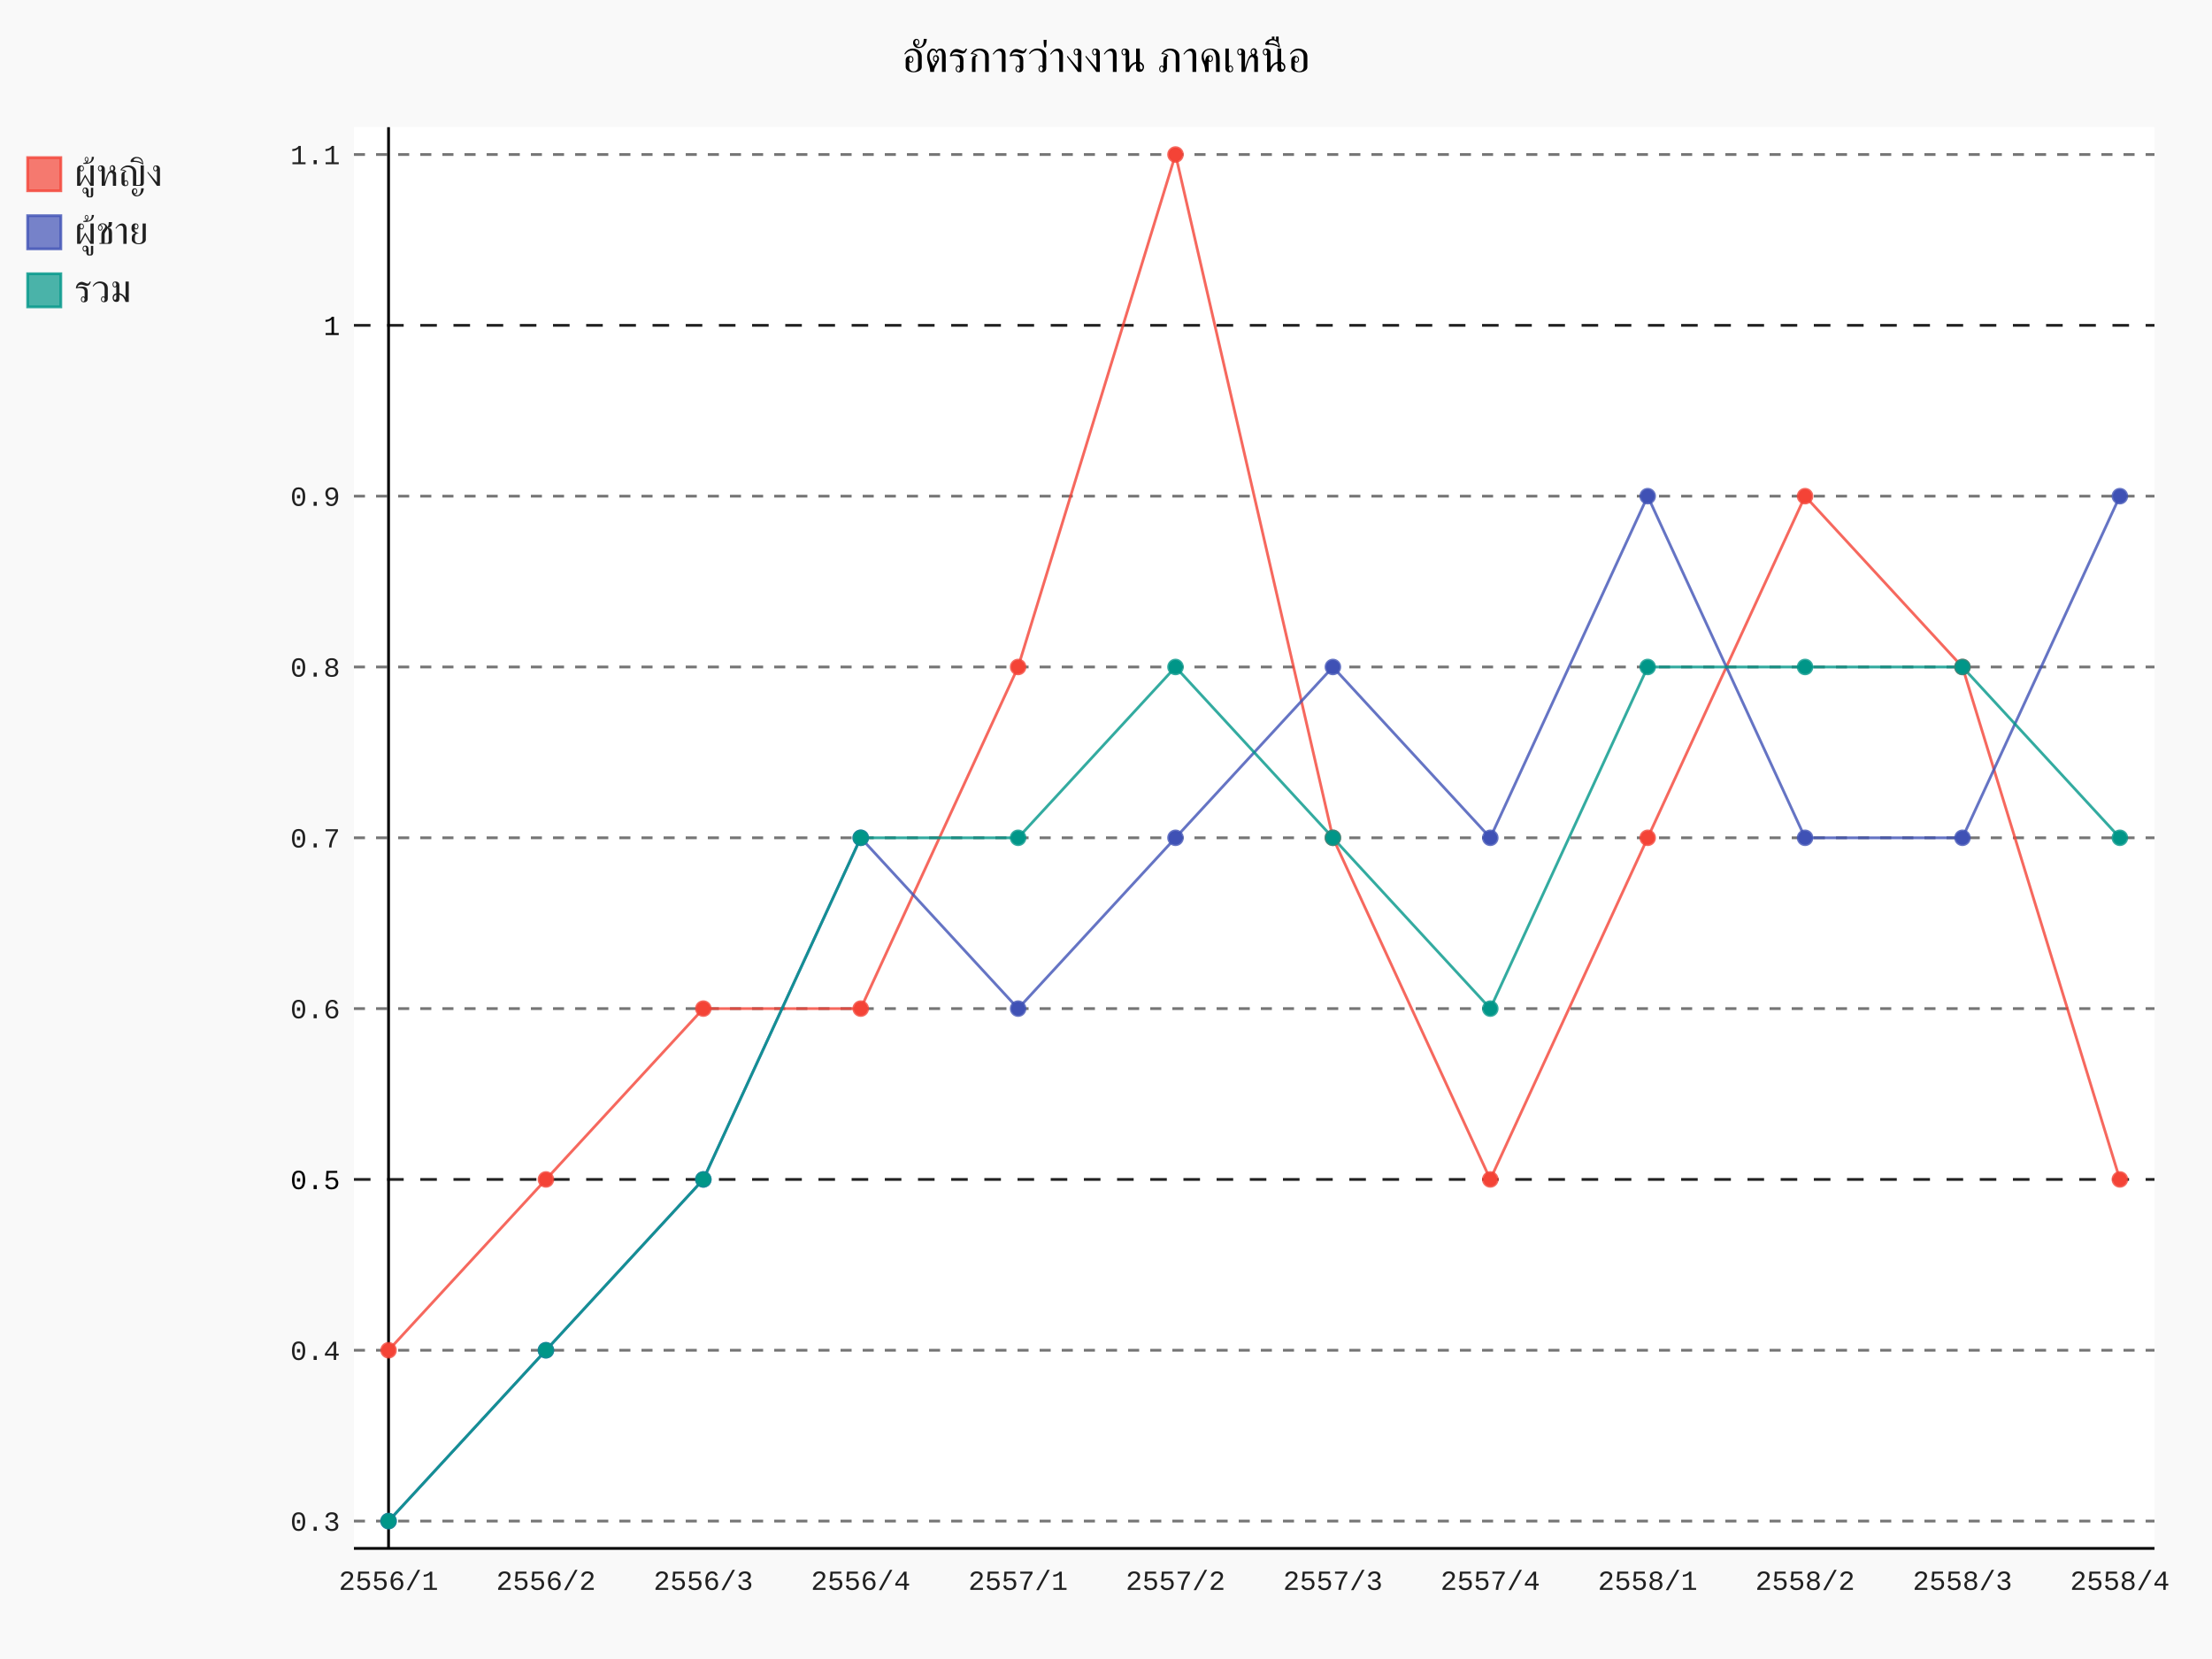
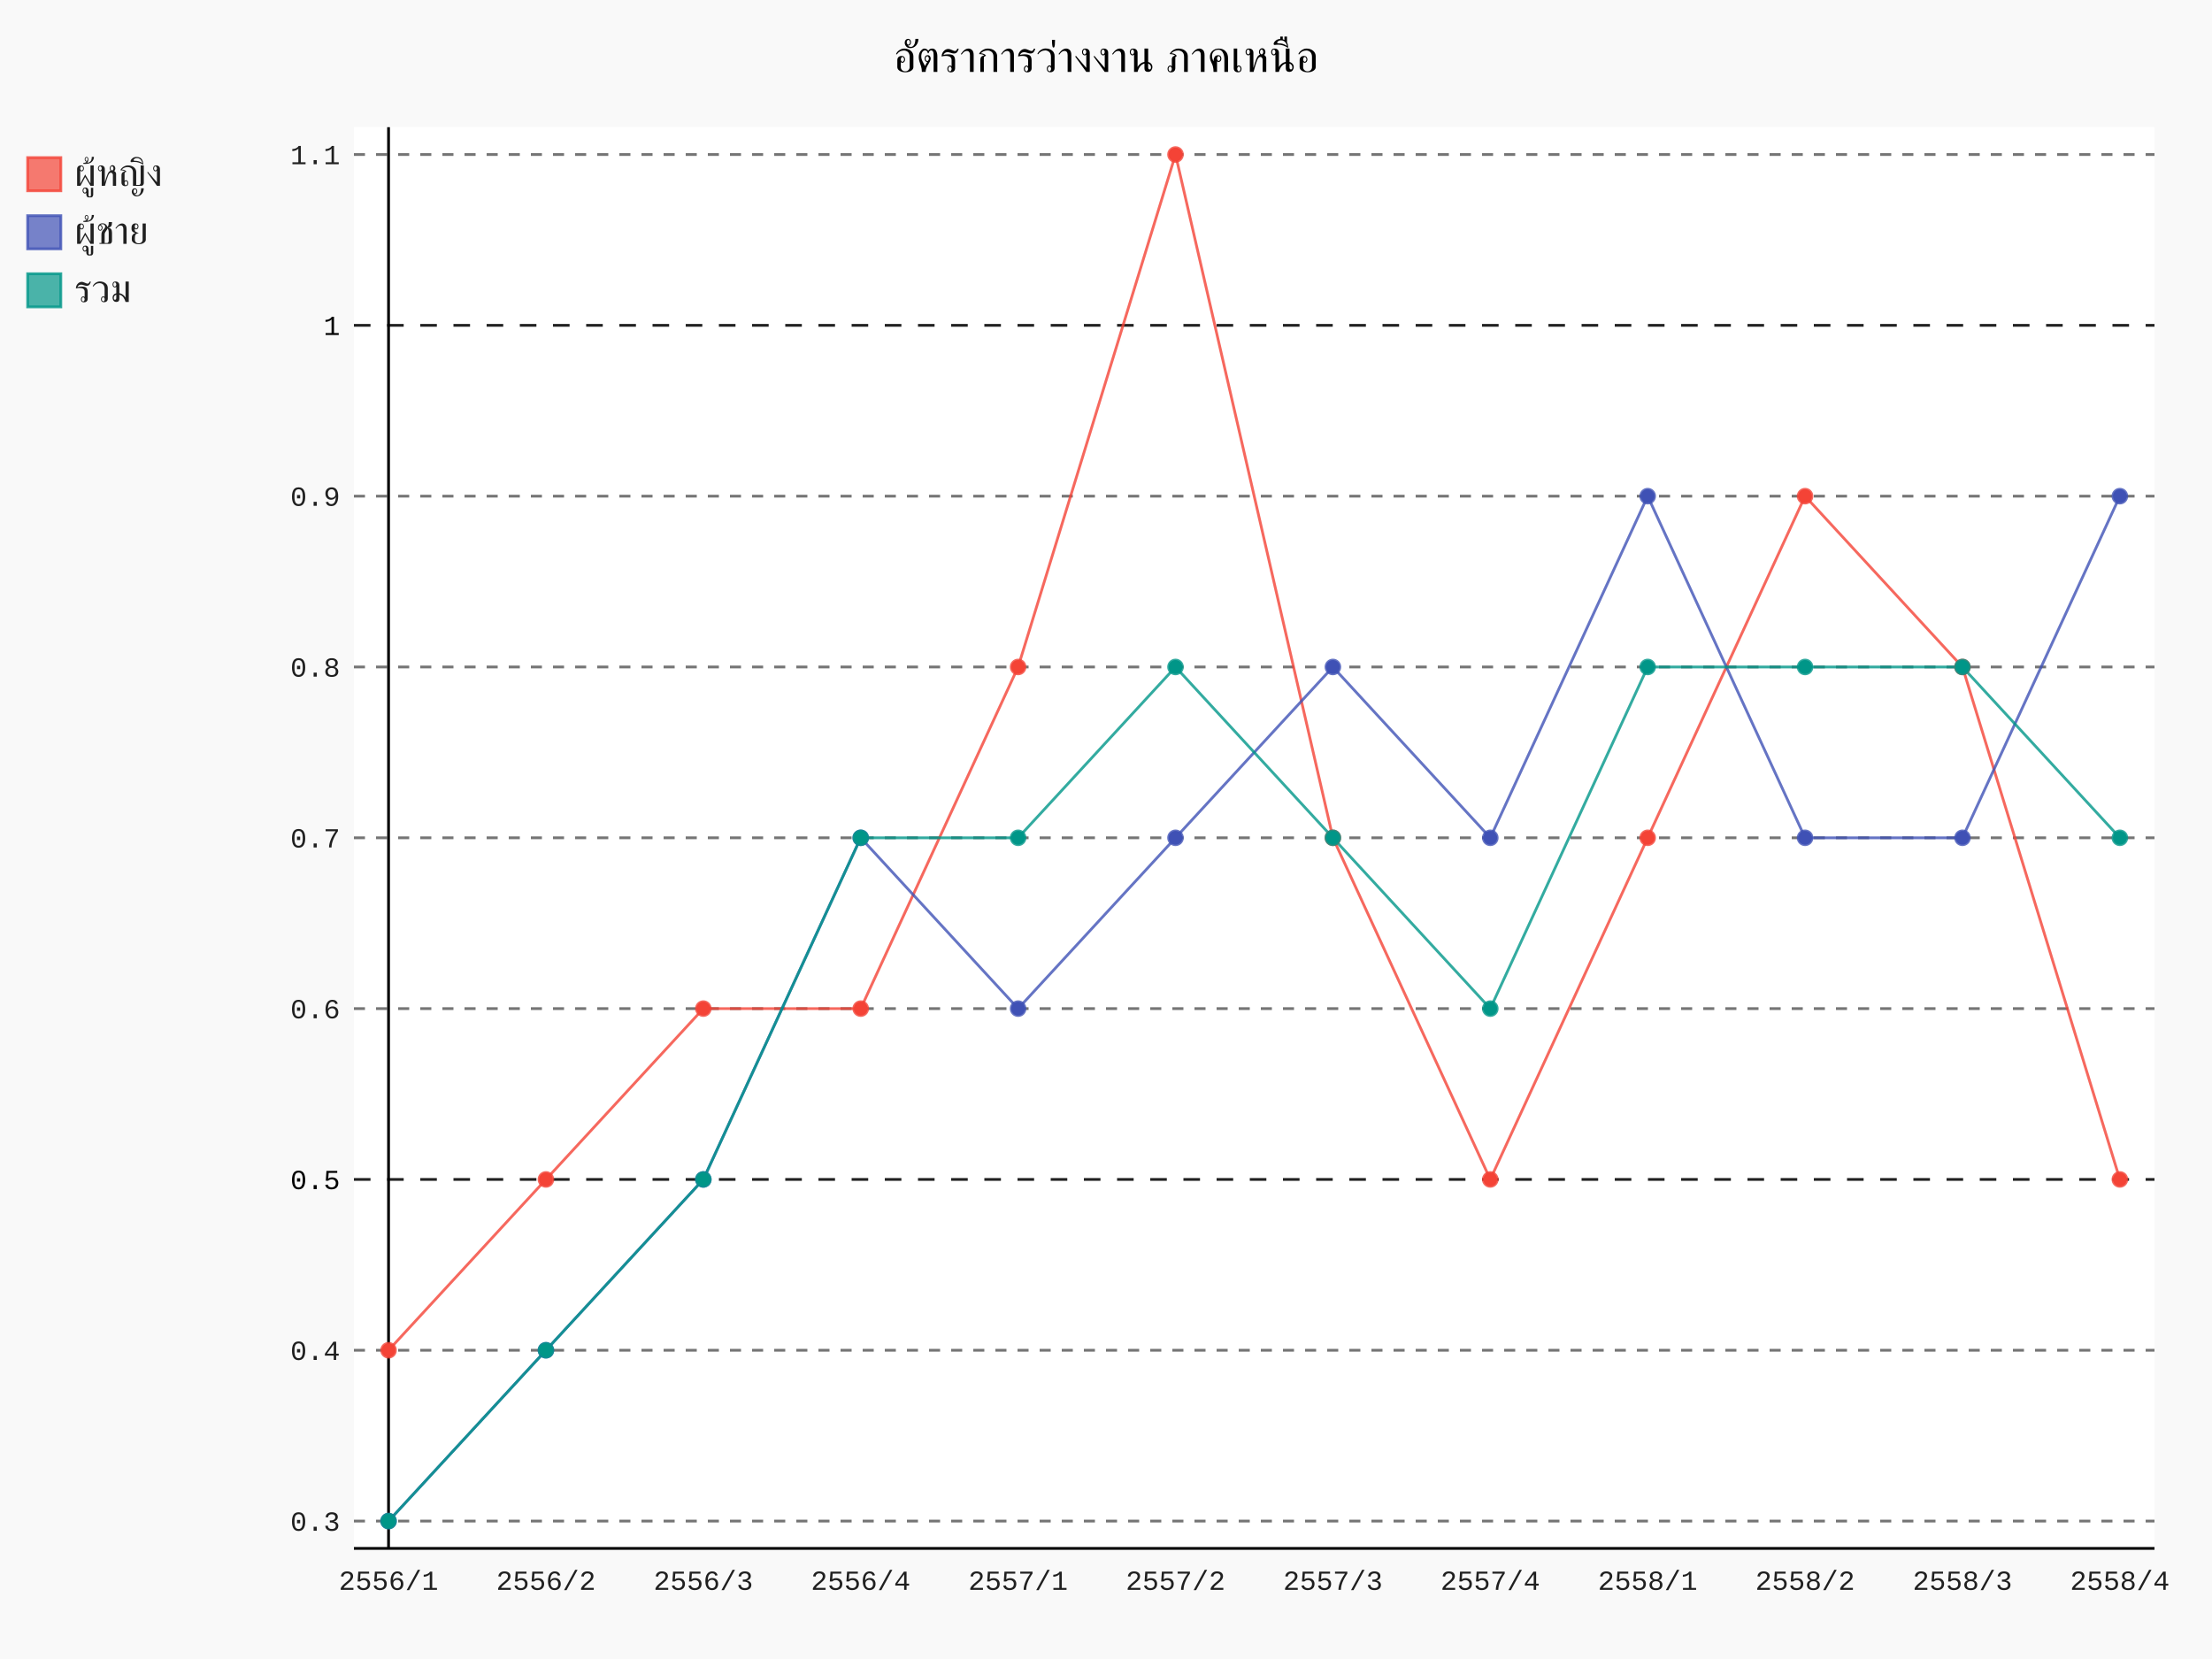
- <svg xmlns="http://www.w3.org/2000/svg" class="pygal-chart" id="chart-b2121034-86ec-477d-808a-aafd8d672f3e" viewBox="0 0 800 600">
+ <svg xmlns="http://www.w3.org/2000/svg" class="pygal-chart" id="chart-25dd7cb1-914c-417e-b117-cc78ed2a4e7e" viewBox="0 0 800 600">
  <defs>
-     <style type="text/css">#chart-b2121034-86ec-477d-808a-aafd8d672f3e{-webkit-user-select:none;-webkit-font-smoothing:antialiased;font-family:Consolas,"Liberation Mono",Menlo,Courier,monospace}#chart-b2121034-86ec-477d-808a-aafd8d672f3e .title{font-family:Consolas,"Liberation Mono",Menlo,Courier,monospace;font-size:16px}#chart-b2121034-86ec-477d-808a-aafd8d672f3e .legends .legend text{font-family:Consolas,"Liberation Mono",Menlo,Courier,monospace;font-size:14px}#chart-b2121034-86ec-477d-808a-aafd8d672f3e .axis text{font-family:Consolas,"Liberation Mono",Menlo,Courier,monospace;font-size:10px}#chart-b2121034-86ec-477d-808a-aafd8d672f3e .axis text.major{font-family:Consolas,"Liberation Mono",Menlo,Courier,monospace;font-size:10px}#chart-b2121034-86ec-477d-808a-aafd8d672f3e .text-overlay text.value{font-family:Consolas,"Liberation Mono",Menlo,Courier,monospace;font-size:16px}#chart-b2121034-86ec-477d-808a-aafd8d672f3e .text-overlay text.label{font-family:Consolas,"Liberation Mono",Menlo,Courier,monospace;font-size:10px}#chart-b2121034-86ec-477d-808a-aafd8d672f3e .tooltip{font-family:Consolas,"Liberation Mono",Menlo,Courier,monospace;font-size:14px}#chart-b2121034-86ec-477d-808a-aafd8d672f3e text.no_data{font-family:Consolas,"Liberation Mono",Menlo,Courier,monospace;font-size:64px}
- #chart-b2121034-86ec-477d-808a-aafd8d672f3e{background-color:rgba(249,249,249,1)}#chart-b2121034-86ec-477d-808a-aafd8d672f3e path,#chart-b2121034-86ec-477d-808a-aafd8d672f3e line,#chart-b2121034-86ec-477d-808a-aafd8d672f3e rect,#chart-b2121034-86ec-477d-808a-aafd8d672f3e circle{-webkit-transition:150ms;-moz-transition:150ms;transition:150ms}#chart-b2121034-86ec-477d-808a-aafd8d672f3e .graph &gt; .background{fill:rgba(249,249,249,1)}#chart-b2121034-86ec-477d-808a-aafd8d672f3e .plot &gt; .background{fill:rgba(255,255,255,1)}#chart-b2121034-86ec-477d-808a-aafd8d672f3e .graph{fill:rgba(0,0,0,.87)}#chart-b2121034-86ec-477d-808a-aafd8d672f3e text.no_data{fill:rgba(0,0,0,1)}#chart-b2121034-86ec-477d-808a-aafd8d672f3e .title{fill:rgba(0,0,0,1)}#chart-b2121034-86ec-477d-808a-aafd8d672f3e .legends .legend text{fill:rgba(0,0,0,.87)}#chart-b2121034-86ec-477d-808a-aafd8d672f3e .legends .legend:hover text{fill:rgba(0,0,0,1)}#chart-b2121034-86ec-477d-808a-aafd8d672f3e .axis .line{stroke:rgba(0,0,0,1)}#chart-b2121034-86ec-477d-808a-aafd8d672f3e .axis .guide.line{stroke:rgba(0,0,0,.54)}#chart-b2121034-86ec-477d-808a-aafd8d672f3e .axis .major.line{stroke:rgba(0,0,0,.87)}#chart-b2121034-86ec-477d-808a-aafd8d672f3e .axis text.major{fill:rgba(0,0,0,1)}#chart-b2121034-86ec-477d-808a-aafd8d672f3e .axis.y .guides:hover .guide.line,#chart-b2121034-86ec-477d-808a-aafd8d672f3e .line-graph .axis.x .guides:hover .guide.line,#chart-b2121034-86ec-477d-808a-aafd8d672f3e .stackedline-graph .axis.x .guides:hover .guide.line,#chart-b2121034-86ec-477d-808a-aafd8d672f3e .xy-graph .axis.x .guides:hover .guide.line{stroke:rgba(0,0,0,1)}#chart-b2121034-86ec-477d-808a-aafd8d672f3e .axis .guides:hover text{fill:rgba(0,0,0,1)}#chart-b2121034-86ec-477d-808a-aafd8d672f3e .reactive{fill-opacity:.7;stroke-opacity:.8}#chart-b2121034-86ec-477d-808a-aafd8d672f3e .ci{stroke:rgba(0,0,0,.87)}#chart-b2121034-86ec-477d-808a-aafd8d672f3e .reactive.active,#chart-b2121034-86ec-477d-808a-aafd8d672f3e .active .reactive{fill-opacity:.8;stroke-opacity:.9;stroke-width:4}#chart-b2121034-86ec-477d-808a-aafd8d672f3e .ci .reactive.active{stroke-width:1.5}#chart-b2121034-86ec-477d-808a-aafd8d672f3e .series text{fill:rgba(0,0,0,1)}#chart-b2121034-86ec-477d-808a-aafd8d672f3e .tooltip rect{fill:rgba(255,255,255,1);stroke:rgba(0,0,0,1);-webkit-transition:opacity 150ms;-moz-transition:opacity 150ms;transition:opacity 150ms}#chart-b2121034-86ec-477d-808a-aafd8d672f3e .tooltip .label{fill:rgba(0,0,0,.87)}#chart-b2121034-86ec-477d-808a-aafd8d672f3e .tooltip .label{fill:rgba(0,0,0,.87)}#chart-b2121034-86ec-477d-808a-aafd8d672f3e .tooltip .legend{font-size:.8em;fill:rgba(0,0,0,.54)}#chart-b2121034-86ec-477d-808a-aafd8d672f3e .tooltip .x_label{font-size:.6em;fill:rgba(0,0,0,1)}#chart-b2121034-86ec-477d-808a-aafd8d672f3e .tooltip .xlink{font-size:.5em;text-decoration:underline}#chart-b2121034-86ec-477d-808a-aafd8d672f3e .tooltip .value{font-size:1.5em}#chart-b2121034-86ec-477d-808a-aafd8d672f3e .bound{font-size:.5em}#chart-b2121034-86ec-477d-808a-aafd8d672f3e .max-value{font-size:.75em;fill:rgba(0,0,0,.54)}#chart-b2121034-86ec-477d-808a-aafd8d672f3e .map-element{fill:rgba(255,255,255,1);stroke:rgba(0,0,0,.54) !important}#chart-b2121034-86ec-477d-808a-aafd8d672f3e .map-element .reactive{fill-opacity:inherit;stroke-opacity:inherit}#chart-b2121034-86ec-477d-808a-aafd8d672f3e .color-0,#chart-b2121034-86ec-477d-808a-aafd8d672f3e .color-0 a:visited{stroke:#F44336;fill:#F44336}#chart-b2121034-86ec-477d-808a-aafd8d672f3e .color-1,#chart-b2121034-86ec-477d-808a-aafd8d672f3e .color-1 a:visited{stroke:#3F51B5;fill:#3F51B5}#chart-b2121034-86ec-477d-808a-aafd8d672f3e .color-2,#chart-b2121034-86ec-477d-808a-aafd8d672f3e .color-2 a:visited{stroke:#009688;fill:#009688}#chart-b2121034-86ec-477d-808a-aafd8d672f3e .text-overlay .color-0 text{fill:black}#chart-b2121034-86ec-477d-808a-aafd8d672f3e .text-overlay .color-1 text{fill:black}#chart-b2121034-86ec-477d-808a-aafd8d672f3e .text-overlay .color-2 text{fill:black}
- #chart-b2121034-86ec-477d-808a-aafd8d672f3e text.no_data{text-anchor:middle}#chart-b2121034-86ec-477d-808a-aafd8d672f3e .guide.line{fill:none}#chart-b2121034-86ec-477d-808a-aafd8d672f3e .centered{text-anchor:middle}#chart-b2121034-86ec-477d-808a-aafd8d672f3e .title{text-anchor:middle}#chart-b2121034-86ec-477d-808a-aafd8d672f3e .legends .legend text{fill-opacity:1}#chart-b2121034-86ec-477d-808a-aafd8d672f3e .axis.x text{text-anchor:middle}#chart-b2121034-86ec-477d-808a-aafd8d672f3e .axis.x:not(.web) text[transform]{text-anchor:start}#chart-b2121034-86ec-477d-808a-aafd8d672f3e .axis.x:not(.web) text[transform].backwards{text-anchor:end}#chart-b2121034-86ec-477d-808a-aafd8d672f3e .axis.y text{text-anchor:end}#chart-b2121034-86ec-477d-808a-aafd8d672f3e .axis.y text[transform].backwards{text-anchor:start}#chart-b2121034-86ec-477d-808a-aafd8d672f3e .axis.y2 text{text-anchor:start}#chart-b2121034-86ec-477d-808a-aafd8d672f3e .axis.y2 text[transform].backwards{text-anchor:end}#chart-b2121034-86ec-477d-808a-aafd8d672f3e .axis .guide.line{stroke-dasharray:4,4}#chart-b2121034-86ec-477d-808a-aafd8d672f3e .axis .major.guide.line{stroke-dasharray:6,6}#chart-b2121034-86ec-477d-808a-aafd8d672f3e .horizontal .axis.y .guide.line,#chart-b2121034-86ec-477d-808a-aafd8d672f3e .horizontal .axis.y2 .guide.line,#chart-b2121034-86ec-477d-808a-aafd8d672f3e .vertical .axis.x .guide.line{opacity:0}#chart-b2121034-86ec-477d-808a-aafd8d672f3e .horizontal .axis.always_show .guide.line,#chart-b2121034-86ec-477d-808a-aafd8d672f3e .vertical .axis.always_show .guide.line{opacity:1 !important}#chart-b2121034-86ec-477d-808a-aafd8d672f3e .axis.y .guides:hover .guide.line,#chart-b2121034-86ec-477d-808a-aafd8d672f3e .axis.y2 .guides:hover .guide.line,#chart-b2121034-86ec-477d-808a-aafd8d672f3e .axis.x .guides:hover .guide.line{opacity:1}#chart-b2121034-86ec-477d-808a-aafd8d672f3e .axis .guides:hover text{opacity:1}#chart-b2121034-86ec-477d-808a-aafd8d672f3e .nofill{fill:none}#chart-b2121034-86ec-477d-808a-aafd8d672f3e .subtle-fill{fill-opacity:.2}#chart-b2121034-86ec-477d-808a-aafd8d672f3e .dot{stroke-width:1px;fill-opacity:1}#chart-b2121034-86ec-477d-808a-aafd8d672f3e .dot.active{stroke-width:5px}#chart-b2121034-86ec-477d-808a-aafd8d672f3e .dot.negative{fill:transparent}#chart-b2121034-86ec-477d-808a-aafd8d672f3e text,#chart-b2121034-86ec-477d-808a-aafd8d672f3e tspan{stroke:none !important}#chart-b2121034-86ec-477d-808a-aafd8d672f3e .series text.active{opacity:1}#chart-b2121034-86ec-477d-808a-aafd8d672f3e .tooltip rect{fill-opacity:.95;stroke-width:.5}#chart-b2121034-86ec-477d-808a-aafd8d672f3e .tooltip text{fill-opacity:1}#chart-b2121034-86ec-477d-808a-aafd8d672f3e .showable{visibility:hidden}#chart-b2121034-86ec-477d-808a-aafd8d672f3e .showable.shown{visibility:visible}#chart-b2121034-86ec-477d-808a-aafd8d672f3e .gauge-background{fill:rgba(229,229,229,1);stroke:none}#chart-b2121034-86ec-477d-808a-aafd8d672f3e .bg-lines{stroke:rgba(249,249,249,1);stroke-width:2px}</style>
+     <style type="text/css">#chart-25dd7cb1-914c-417e-b117-cc78ed2a4e7e{-webkit-user-select:none;-webkit-font-smoothing:antialiased;font-family:Consolas,"Liberation Mono",Menlo,Courier,monospace}#chart-25dd7cb1-914c-417e-b117-cc78ed2a4e7e .title{font-family:Consolas,"Liberation Mono",Menlo,Courier,monospace;font-size:16px}#chart-25dd7cb1-914c-417e-b117-cc78ed2a4e7e .legends .legend text{font-family:Consolas,"Liberation Mono",Menlo,Courier,monospace;font-size:14px}#chart-25dd7cb1-914c-417e-b117-cc78ed2a4e7e .axis text{font-family:Consolas,"Liberation Mono",Menlo,Courier,monospace;font-size:10px}#chart-25dd7cb1-914c-417e-b117-cc78ed2a4e7e .axis text.major{font-family:Consolas,"Liberation Mono",Menlo,Courier,monospace;font-size:10px}#chart-25dd7cb1-914c-417e-b117-cc78ed2a4e7e .text-overlay text.value{font-family:Consolas,"Liberation Mono",Menlo,Courier,monospace;font-size:16px}#chart-25dd7cb1-914c-417e-b117-cc78ed2a4e7e .text-overlay text.label{font-family:Consolas,"Liberation Mono",Menlo,Courier,monospace;font-size:10px}#chart-25dd7cb1-914c-417e-b117-cc78ed2a4e7e .tooltip{font-family:Consolas,"Liberation Mono",Menlo,Courier,monospace;font-size:14px}#chart-25dd7cb1-914c-417e-b117-cc78ed2a4e7e text.no_data{font-family:Consolas,"Liberation Mono",Menlo,Courier,monospace;font-size:64px}
+ #chart-25dd7cb1-914c-417e-b117-cc78ed2a4e7e{background-color:rgba(249,249,249,1)}#chart-25dd7cb1-914c-417e-b117-cc78ed2a4e7e path,#chart-25dd7cb1-914c-417e-b117-cc78ed2a4e7e line,#chart-25dd7cb1-914c-417e-b117-cc78ed2a4e7e rect,#chart-25dd7cb1-914c-417e-b117-cc78ed2a4e7e circle{-webkit-transition:150ms;-moz-transition:150ms;transition:150ms}#chart-25dd7cb1-914c-417e-b117-cc78ed2a4e7e .graph &gt; .background{fill:rgba(249,249,249,1)}#chart-25dd7cb1-914c-417e-b117-cc78ed2a4e7e .plot &gt; .background{fill:rgba(255,255,255,1)}#chart-25dd7cb1-914c-417e-b117-cc78ed2a4e7e .graph{fill:rgba(0,0,0,.87)}#chart-25dd7cb1-914c-417e-b117-cc78ed2a4e7e text.no_data{fill:rgba(0,0,0,1)}#chart-25dd7cb1-914c-417e-b117-cc78ed2a4e7e .title{fill:rgba(0,0,0,1)}#chart-25dd7cb1-914c-417e-b117-cc78ed2a4e7e .legends .legend text{fill:rgba(0,0,0,.87)}#chart-25dd7cb1-914c-417e-b117-cc78ed2a4e7e .legends .legend:hover text{fill:rgba(0,0,0,1)}#chart-25dd7cb1-914c-417e-b117-cc78ed2a4e7e .axis .line{stroke:rgba(0,0,0,1)}#chart-25dd7cb1-914c-417e-b117-cc78ed2a4e7e .axis .guide.line{stroke:rgba(0,0,0,.54)}#chart-25dd7cb1-914c-417e-b117-cc78ed2a4e7e .axis .major.line{stroke:rgba(0,0,0,.87)}#chart-25dd7cb1-914c-417e-b117-cc78ed2a4e7e .axis text.major{fill:rgba(0,0,0,1)}#chart-25dd7cb1-914c-417e-b117-cc78ed2a4e7e .axis.y .guides:hover .guide.line,#chart-25dd7cb1-914c-417e-b117-cc78ed2a4e7e .line-graph .axis.x .guides:hover .guide.line,#chart-25dd7cb1-914c-417e-b117-cc78ed2a4e7e .stackedline-graph .axis.x .guides:hover .guide.line,#chart-25dd7cb1-914c-417e-b117-cc78ed2a4e7e .xy-graph .axis.x .guides:hover .guide.line{stroke:rgba(0,0,0,1)}#chart-25dd7cb1-914c-417e-b117-cc78ed2a4e7e .axis .guides:hover text{fill:rgba(0,0,0,1)}#chart-25dd7cb1-914c-417e-b117-cc78ed2a4e7e .reactive{fill-opacity:.7;stroke-opacity:.8}#chart-25dd7cb1-914c-417e-b117-cc78ed2a4e7e .ci{stroke:rgba(0,0,0,.87)}#chart-25dd7cb1-914c-417e-b117-cc78ed2a4e7e .reactive.active,#chart-25dd7cb1-914c-417e-b117-cc78ed2a4e7e .active .reactive{fill-opacity:.8;stroke-opacity:.9;stroke-width:4}#chart-25dd7cb1-914c-417e-b117-cc78ed2a4e7e .ci .reactive.active{stroke-width:1.5}#chart-25dd7cb1-914c-417e-b117-cc78ed2a4e7e .series text{fill:rgba(0,0,0,1)}#chart-25dd7cb1-914c-417e-b117-cc78ed2a4e7e .tooltip rect{fill:rgba(255,255,255,1);stroke:rgba(0,0,0,1);-webkit-transition:opacity 150ms;-moz-transition:opacity 150ms;transition:opacity 150ms}#chart-25dd7cb1-914c-417e-b117-cc78ed2a4e7e .tooltip .label{fill:rgba(0,0,0,.87)}#chart-25dd7cb1-914c-417e-b117-cc78ed2a4e7e .tooltip .label{fill:rgba(0,0,0,.87)}#chart-25dd7cb1-914c-417e-b117-cc78ed2a4e7e .tooltip .legend{font-size:.8em;fill:rgba(0,0,0,.54)}#chart-25dd7cb1-914c-417e-b117-cc78ed2a4e7e .tooltip .x_label{font-size:.6em;fill:rgba(0,0,0,1)}#chart-25dd7cb1-914c-417e-b117-cc78ed2a4e7e .tooltip .xlink{font-size:.5em;text-decoration:underline}#chart-25dd7cb1-914c-417e-b117-cc78ed2a4e7e .tooltip .value{font-size:1.5em}#chart-25dd7cb1-914c-417e-b117-cc78ed2a4e7e .bound{font-size:.5em}#chart-25dd7cb1-914c-417e-b117-cc78ed2a4e7e .max-value{font-size:.75em;fill:rgba(0,0,0,.54)}#chart-25dd7cb1-914c-417e-b117-cc78ed2a4e7e .map-element{fill:rgba(255,255,255,1);stroke:rgba(0,0,0,.54) !important}#chart-25dd7cb1-914c-417e-b117-cc78ed2a4e7e .map-element .reactive{fill-opacity:inherit;stroke-opacity:inherit}#chart-25dd7cb1-914c-417e-b117-cc78ed2a4e7e .color-0,#chart-25dd7cb1-914c-417e-b117-cc78ed2a4e7e .color-0 a:visited{stroke:#F44336;fill:#F44336}#chart-25dd7cb1-914c-417e-b117-cc78ed2a4e7e .color-1,#chart-25dd7cb1-914c-417e-b117-cc78ed2a4e7e .color-1 a:visited{stroke:#3F51B5;fill:#3F51B5}#chart-25dd7cb1-914c-417e-b117-cc78ed2a4e7e .color-2,#chart-25dd7cb1-914c-417e-b117-cc78ed2a4e7e .color-2 a:visited{stroke:#009688;fill:#009688}#chart-25dd7cb1-914c-417e-b117-cc78ed2a4e7e .text-overlay .color-0 text{fill:black}#chart-25dd7cb1-914c-417e-b117-cc78ed2a4e7e .text-overlay .color-1 text{fill:black}#chart-25dd7cb1-914c-417e-b117-cc78ed2a4e7e .text-overlay .color-2 text{fill:black}
+ #chart-25dd7cb1-914c-417e-b117-cc78ed2a4e7e text.no_data{text-anchor:middle}#chart-25dd7cb1-914c-417e-b117-cc78ed2a4e7e .guide.line{fill:none}#chart-25dd7cb1-914c-417e-b117-cc78ed2a4e7e .centered{text-anchor:middle}#chart-25dd7cb1-914c-417e-b117-cc78ed2a4e7e .title{text-anchor:middle}#chart-25dd7cb1-914c-417e-b117-cc78ed2a4e7e .legends .legend text{fill-opacity:1}#chart-25dd7cb1-914c-417e-b117-cc78ed2a4e7e .axis.x text{text-anchor:middle}#chart-25dd7cb1-914c-417e-b117-cc78ed2a4e7e .axis.x:not(.web) text[transform]{text-anchor:start}#chart-25dd7cb1-914c-417e-b117-cc78ed2a4e7e .axis.x:not(.web) text[transform].backwards{text-anchor:end}#chart-25dd7cb1-914c-417e-b117-cc78ed2a4e7e .axis.y text{text-anchor:end}#chart-25dd7cb1-914c-417e-b117-cc78ed2a4e7e .axis.y text[transform].backwards{text-anchor:start}#chart-25dd7cb1-914c-417e-b117-cc78ed2a4e7e .axis.y2 text{text-anchor:start}#chart-25dd7cb1-914c-417e-b117-cc78ed2a4e7e .axis.y2 text[transform].backwards{text-anchor:end}#chart-25dd7cb1-914c-417e-b117-cc78ed2a4e7e .axis .guide.line{stroke-dasharray:4,4}#chart-25dd7cb1-914c-417e-b117-cc78ed2a4e7e .axis .major.guide.line{stroke-dasharray:6,6}#chart-25dd7cb1-914c-417e-b117-cc78ed2a4e7e .horizontal .axis.y .guide.line,#chart-25dd7cb1-914c-417e-b117-cc78ed2a4e7e .horizontal .axis.y2 .guide.line,#chart-25dd7cb1-914c-417e-b117-cc78ed2a4e7e .vertical .axis.x .guide.line{opacity:0}#chart-25dd7cb1-914c-417e-b117-cc78ed2a4e7e .horizontal .axis.always_show .guide.line,#chart-25dd7cb1-914c-417e-b117-cc78ed2a4e7e .vertical .axis.always_show .guide.line{opacity:1 !important}#chart-25dd7cb1-914c-417e-b117-cc78ed2a4e7e .axis.y .guides:hover .guide.line,#chart-25dd7cb1-914c-417e-b117-cc78ed2a4e7e .axis.y2 .guides:hover .guide.line,#chart-25dd7cb1-914c-417e-b117-cc78ed2a4e7e .axis.x .guides:hover .guide.line{opacity:1}#chart-25dd7cb1-914c-417e-b117-cc78ed2a4e7e .axis .guides:hover text{opacity:1}#chart-25dd7cb1-914c-417e-b117-cc78ed2a4e7e .nofill{fill:none}#chart-25dd7cb1-914c-417e-b117-cc78ed2a4e7e .subtle-fill{fill-opacity:.2}#chart-25dd7cb1-914c-417e-b117-cc78ed2a4e7e .dot{stroke-width:1px;fill-opacity:1}#chart-25dd7cb1-914c-417e-b117-cc78ed2a4e7e .dot.active{stroke-width:5px}#chart-25dd7cb1-914c-417e-b117-cc78ed2a4e7e .dot.negative{fill:transparent}#chart-25dd7cb1-914c-417e-b117-cc78ed2a4e7e text,#chart-25dd7cb1-914c-417e-b117-cc78ed2a4e7e tspan{stroke:none !important}#chart-25dd7cb1-914c-417e-b117-cc78ed2a4e7e .series text.active{opacity:1}#chart-25dd7cb1-914c-417e-b117-cc78ed2a4e7e .tooltip rect{fill-opacity:.95;stroke-width:.5}#chart-25dd7cb1-914c-417e-b117-cc78ed2a4e7e .tooltip text{fill-opacity:1}#chart-25dd7cb1-914c-417e-b117-cc78ed2a4e7e .showable{visibility:hidden}#chart-25dd7cb1-914c-417e-b117-cc78ed2a4e7e .showable.shown{visibility:visible}#chart-25dd7cb1-914c-417e-b117-cc78ed2a4e7e .gauge-background{fill:rgba(229,229,229,1);stroke:none}#chart-25dd7cb1-914c-417e-b117-cc78ed2a4e7e .bg-lines{stroke:rgba(249,249,249,1);stroke-width:2px}</style>
  </defs>
  <g class="graph line-graph vertical">
    <rect class="background" height="600" width="800" x="0" y="0" />
    <g class="plot" transform="translate(128, 46)">
      <rect class="background" height="514" width="651.2" x="0" y="0" />
      <g class="axis y">
        <path class="line" d="M0 514 h651.2" />
        <g class="guides">
          <path class="guide line" d="M0 504.115 h651.2" />
          <text class="" x="-5" y="507.615">0.3</text>
        </g>
        <g class="guides">
          <path class="guide line" d="M0 442.337 h651.2" />
          <text class="" x="-5" y="445.837">0.4</text>
        </g>
        <g class="guides">
          <path class="major guide line" d="M0 380.558 h651.2" />
          <text class="major" x="-5" y="384.058">0.5</text>
        </g>
        <g class="guides">
          <path class="guide line" d="M0 318.779 h651.2" />
          <text class="" x="-5" y="322.279">0.6</text>
        </g>
        <g class="guides">
          <path class="guide line" d="M0 257 h651.2" />
          <text class="" x="-5" y="260.5">0.7</text>
        </g>
        <g class="guides">
          <path class="guide line" d="M0 195.221 h651.2" />
          <text class="" x="-5" y="198.721">0.8</text>
        </g>
        <g class="guides">
          <path class="guide line" d="M0 133.442 h651.2" />
          <text class="" x="-5" y="136.942">0.9</text>
        </g>
        <g class="guides">
          <path class="major guide line" d="M0 71.663 h651.2" />
          <text class="major" x="-5" y="75.163">1</text>
        </g>
        <g class="guides">
          <path class="guide line" d="M0 9.885 h651.2" />
          <text class="" x="-5" y="13.385">1.1</text>
        </g>
      </g>
      <g class="axis x">
        <g class="guides">
          <path class="line" d="M12.523 0 v514" />
          <text class="" x="12.523" y="529.0">2556/1</text>
        </g>
        <g class="guides">
          <path class="guide line" d="M69.446 0 v514" />
          <text class="" x="69.446" y="529.0">2556/2</text>
        </g>
        <g class="guides">
          <path class="guide line" d="M126.369 0 v514" />
          <text class="" x="126.369" y="529.0">2556/3</text>
        </g>
        <g class="guides">
          <path class="guide line" d="M183.292 0 v514" />
          <text class="" x="183.292" y="529.0">2556/4</text>
        </g>
        <g class="guides">
          <path class="guide line" d="M240.215 0 v514" />
          <text class="" x="240.215" y="529.0">2557/1</text>
        </g>
        <g class="guides">
          <path class="guide line" d="M297.138 0 v514" />
          <text class="" x="297.138" y="529.0">2557/2</text>
        </g>
        <g class="guides">
          <path class="guide line" d="M354.062 0 v514" />
          <text class="" x="354.062" y="529.0">2557/3</text>
        </g>
        <g class="guides">
          <path class="guide line" d="M410.985 0 v514" />
          <text class="" x="410.985" y="529.0">2557/4</text>
        </g>
        <g class="guides">
          <path class="guide line" d="M467.908 0 v514" />
          <text class="" x="467.908" y="529.0">2558/1</text>
        </g>
        <g class="guides">
          <path class="guide line" d="M524.831 0 v514" />
          <text class="" x="524.831" y="529.0">2558/2</text>
        </g>
        <g class="guides">
          <path class="guide line" d="M581.754 0 v514" />
          <text class="" x="581.754" y="529.0">2558/3</text>
        </g>
        <g class="guides">
          <path class="guide line" d="M638.677 0 v514" />
          <text class="" x="638.677" y="529.0">2558/4</text>
        </g>
      </g>
      <g class="series serie-0 color-0">
        <path class="line reactive nofill" d="M12.523 442.337 L69.446 380.558 126.369 318.779 183.292 318.779 240.215 195.221 297.138 9.885 354.062 257 410.985 380.558 467.908 257 524.831 133.442 581.754 195.221 638.677 380.558" />
      </g>
      <g class="series serie-1 color-1">
        <path class="line reactive nofill" d="M12.523 504.115 L69.446 442.337 126.369 380.558 183.292 257 240.215 318.779 297.138 257 354.062 195.221 410.985 257 467.908 133.442 524.831 257 581.754 257 638.677 133.442" />
      </g>
      <g class="series serie-2 color-2">
        <path class="line reactive nofill" d="M12.523 504.115 L69.446 442.337 126.369 380.558 183.292 257 240.215 257 297.138 195.221 354.062 257 410.985 318.779 467.908 195.221 524.831 195.221 581.754 195.221 638.677 257" />
      </g>
    </g>
    <g class="titles">
-       <text class="title plot_title" x="400.0" y="26">อัตรการว่างงาน ภาคเหนือ</text>
+       <text class="title plot_title" x="400.0" y="26">อัตราการว่างงาน ภาคเหนือ</text>
    </g>
    <g class="plot overlay" transform="translate(128, 46)">
      <g class="series serie-0 color-0">
        <g class="dots">
          <circle class="dot reactive tooltip-trigger" cx="12.523" cy="442.337" r="2.5" />
        </g>
        <g class="dots">
          <circle class="dot reactive tooltip-trigger" cx="69.446" cy="380.558" r="2.5" />
        </g>
        <g class="dots">
          <circle class="dot reactive tooltip-trigger" cx="126.369" cy="318.779" r="2.5" />
        </g>
        <g class="dots">
          <circle class="dot reactive tooltip-trigger" cx="183.292" cy="318.779" r="2.5" />
        </g>
        <g class="dots">
          <circle class="dot reactive tooltip-trigger" cx="240.215" cy="195.221" r="2.5" />
        </g>
        <g class="dots">
          <circle class="dot reactive tooltip-trigger" cx="297.138" cy="9.885" r="2.5" />
        </g>
        <g class="dots">
          <circle class="dot reactive tooltip-trigger" cx="354.062" cy="257" r="2.5" />
        </g>
        <g class="dots">
          <circle class="dot reactive tooltip-trigger" cx="410.985" cy="380.558" r="2.5" />
        </g>
        <g class="dots">
          <circle class="dot reactive tooltip-trigger" cx="467.908" cy="257" r="2.5" />
        </g>
        <g class="dots">
          <circle class="dot reactive tooltip-trigger" cx="524.831" cy="133.442" r="2.5" />
        </g>
        <g class="dots">
          <circle class="dot reactive tooltip-trigger" cx="581.754" cy="195.221" r="2.5" />
        </g>
        <g class="dots">
          <circle class="dot reactive tooltip-trigger" cx="638.677" cy="380.558" r="2.5" />
        </g>
      </g>
      <g class="series serie-1 color-1">
        <g class="dots">
          <circle class="dot reactive tooltip-trigger" cx="12.523" cy="504.115" r="2.5" />
        </g>
        <g class="dots">
          <circle class="dot reactive tooltip-trigger" cx="69.446" cy="442.337" r="2.5" />
        </g>
        <g class="dots">
          <circle class="dot reactive tooltip-trigger" cx="126.369" cy="380.558" r="2.5" />
        </g>
        <g class="dots">
          <circle class="dot reactive tooltip-trigger" cx="183.292" cy="257" r="2.5" />
        </g>
        <g class="dots">
          <circle class="dot reactive tooltip-trigger" cx="240.215" cy="318.779" r="2.5" />
        </g>
        <g class="dots">
          <circle class="dot reactive tooltip-trigger" cx="297.138" cy="257" r="2.5" />
        </g>
        <g class="dots">
          <circle class="dot reactive tooltip-trigger" cx="354.062" cy="195.221" r="2.5" />
        </g>
        <g class="dots">
          <circle class="dot reactive tooltip-trigger" cx="410.985" cy="257" r="2.5" />
        </g>
        <g class="dots">
          <circle class="dot reactive tooltip-trigger" cx="467.908" cy="133.442" r="2.5" />
        </g>
        <g class="dots">
          <circle class="dot reactive tooltip-trigger" cx="524.831" cy="257" r="2.5" />
        </g>
        <g class="dots">
          <circle class="dot reactive tooltip-trigger" cx="581.754" cy="257" r="2.5" />
        </g>
        <g class="dots">
          <circle class="dot reactive tooltip-trigger" cx="638.677" cy="133.442" r="2.5" />
        </g>
      </g>
      <g class="series serie-2 color-2">
        <g class="dots">
          <circle class="dot reactive tooltip-trigger" cx="12.523" cy="504.115" r="2.5" />
        </g>
        <g class="dots">
          <circle class="dot reactive tooltip-trigger" cx="69.446" cy="442.337" r="2.5" />
        </g>
        <g class="dots">
          <circle class="dot reactive tooltip-trigger" cx="126.369" cy="380.558" r="2.5" />
        </g>
        <g class="dots">
          <circle class="dot reactive tooltip-trigger" cx="183.292" cy="257" r="2.5" />
        </g>
        <g class="dots">
          <circle class="dot reactive tooltip-trigger" cx="240.215" cy="257" r="2.5" />
        </g>
        <g class="dots">
          <circle class="dot reactive tooltip-trigger" cx="297.138" cy="195.221" r="2.5" />
        </g>
        <g class="dots">
          <circle class="dot reactive tooltip-trigger" cx="354.062" cy="257" r="2.5" />
        </g>
        <g class="dots">
          <circle class="dot reactive tooltip-trigger" cx="410.985" cy="318.779" r="2.5" />
        </g>
        <g class="dots">
          <circle class="dot reactive tooltip-trigger" cx="467.908" cy="195.221" r="2.5" />
        </g>
        <g class="dots">
          <circle class="dot reactive tooltip-trigger" cx="524.831" cy="195.221" r="2.5" />
        </g>
        <g class="dots">
          <circle class="dot reactive tooltip-trigger" cx="581.754" cy="195.221" r="2.5" />
        </g>
        <g class="dots">
          <circle class="dot reactive tooltip-trigger" cx="638.677" cy="257" r="2.5" />
        </g>
      </g>
    </g>
    <g class="plot text-overlay" transform="translate(128, 46)">
      <g class="series serie-0 color-0" />
      <g class="series serie-1 color-1" />
      <g class="series serie-2 color-2" />
    </g>
    <g class="plot tooltip-overlay" transform="translate(128, 46)">
      <g class="tooltip" style="opacity: 0" transform="translate(0 0)">
        <rect class="tooltip-box" height="0" rx="0" ry="0" width="0" />
        <g class="text" />
      </g>
    </g>
    <g class="legends" transform="translate(10, 56)">
      <g class="legend reactive activate-serie" id="activate-serie-0">
        <rect class="color-0 reactive" height="12" width="12" x="0.0" y="1.0" />
        <text x="17.0" y="11.2">ผู้หญิง</text>
      </g>
      <g class="legend reactive activate-serie" id="activate-serie-1">
        <rect class="color-1 reactive" height="12" width="12" x="0.0" y="22.0" />
        <text x="17.0" y="32.2">ผู้ชาย</text>
      </g>
      <g class="legend reactive activate-serie" id="activate-serie-2">
        <rect class="color-2 reactive" height="12" width="12" x="0.0" y="43.0" />
        <text x="17.0" y="53.2">รวม</text>
      </g>
    </g>
    <g class="legends" transform="translate(790, 56)" />
  </g>
</svg>
